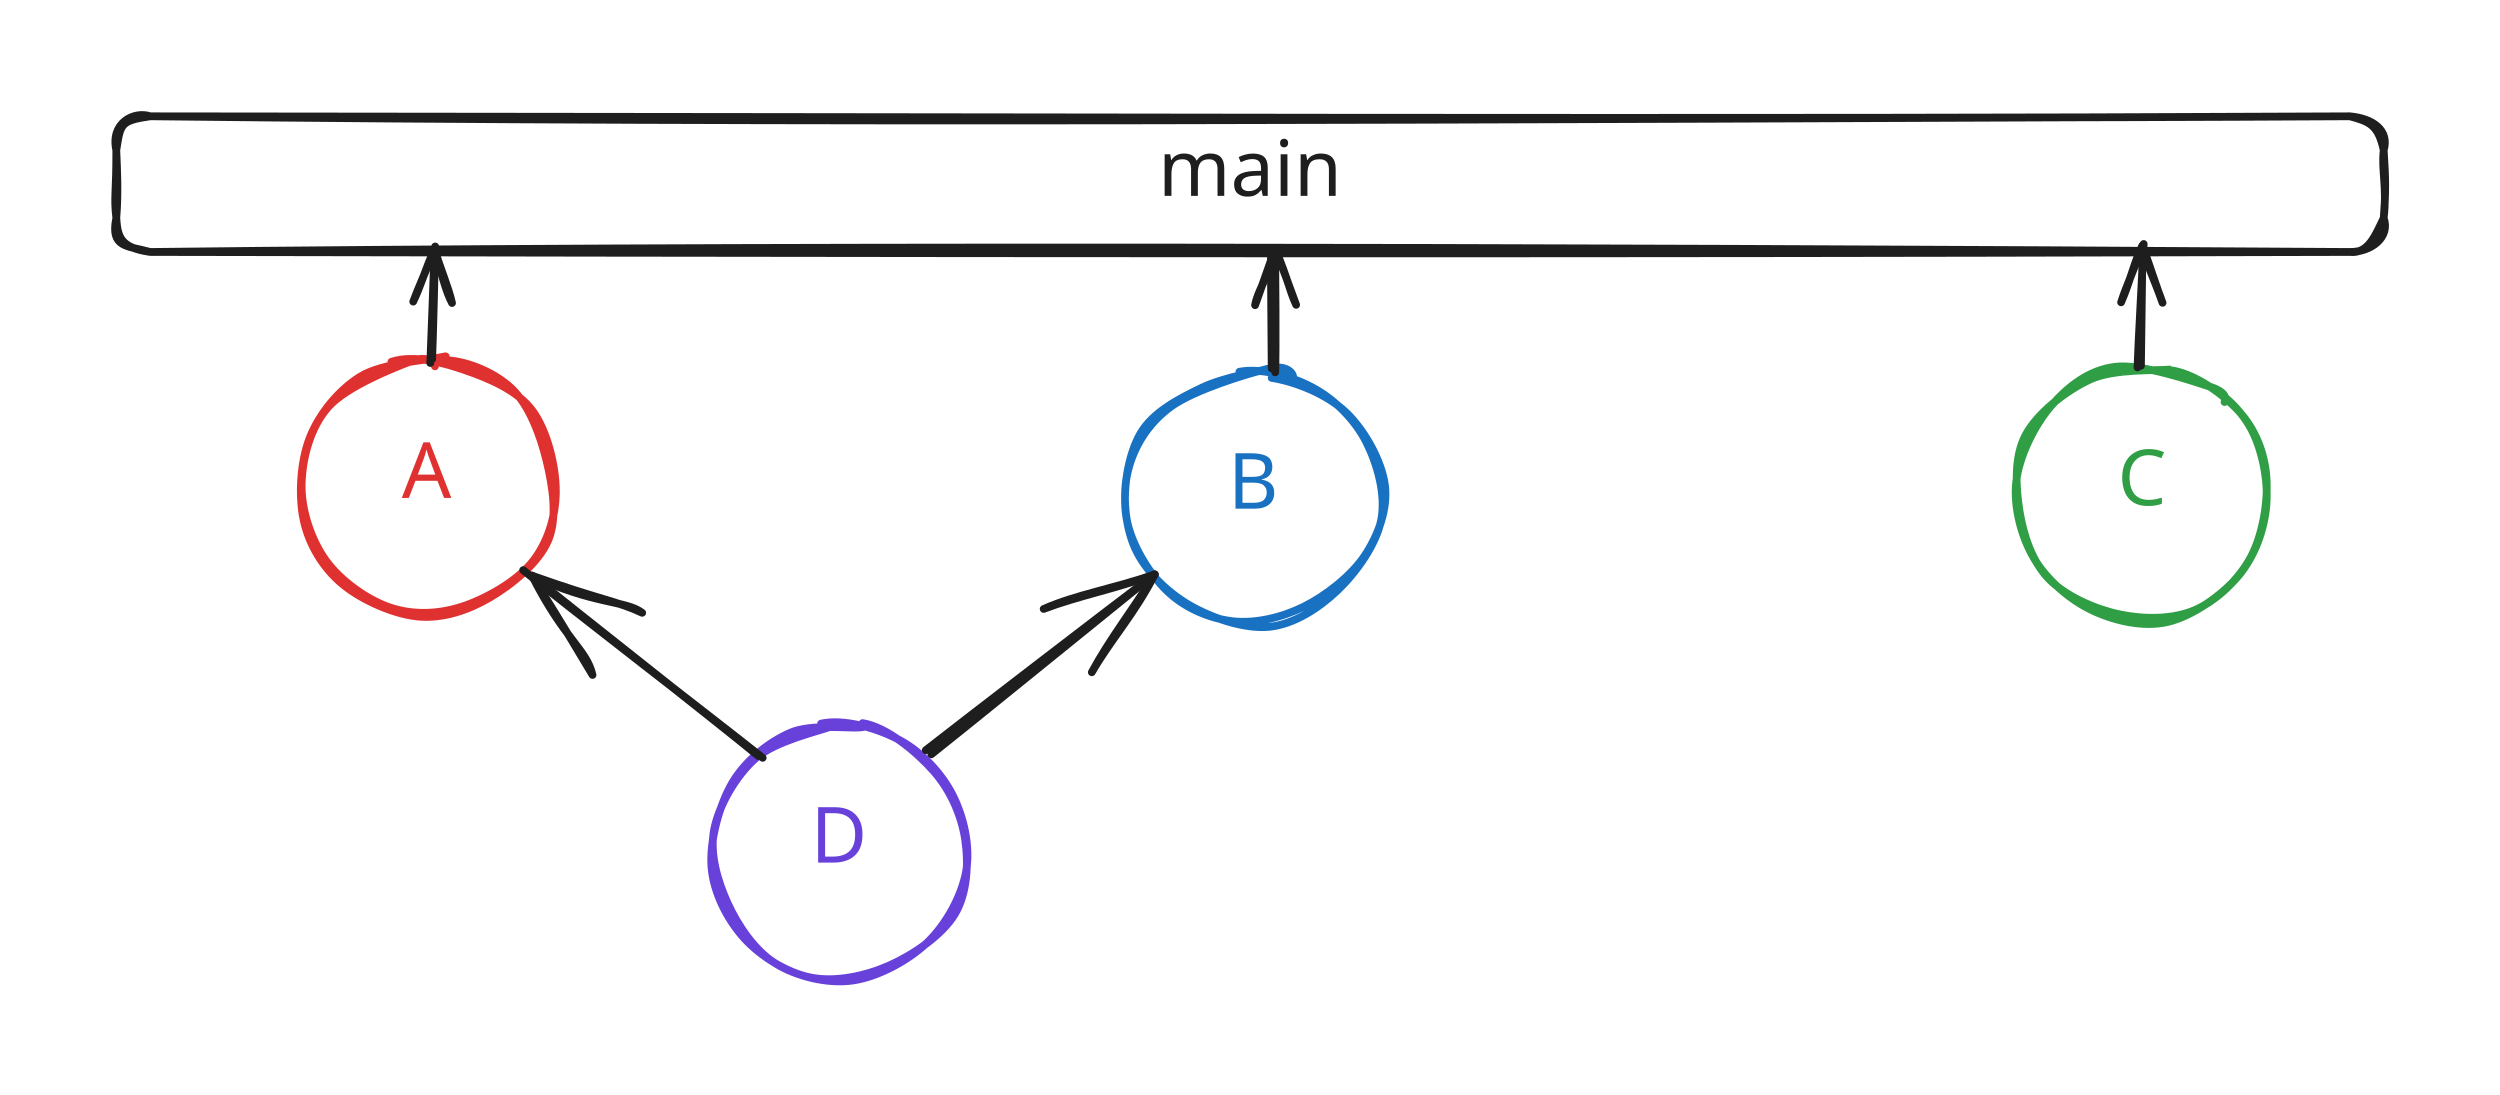
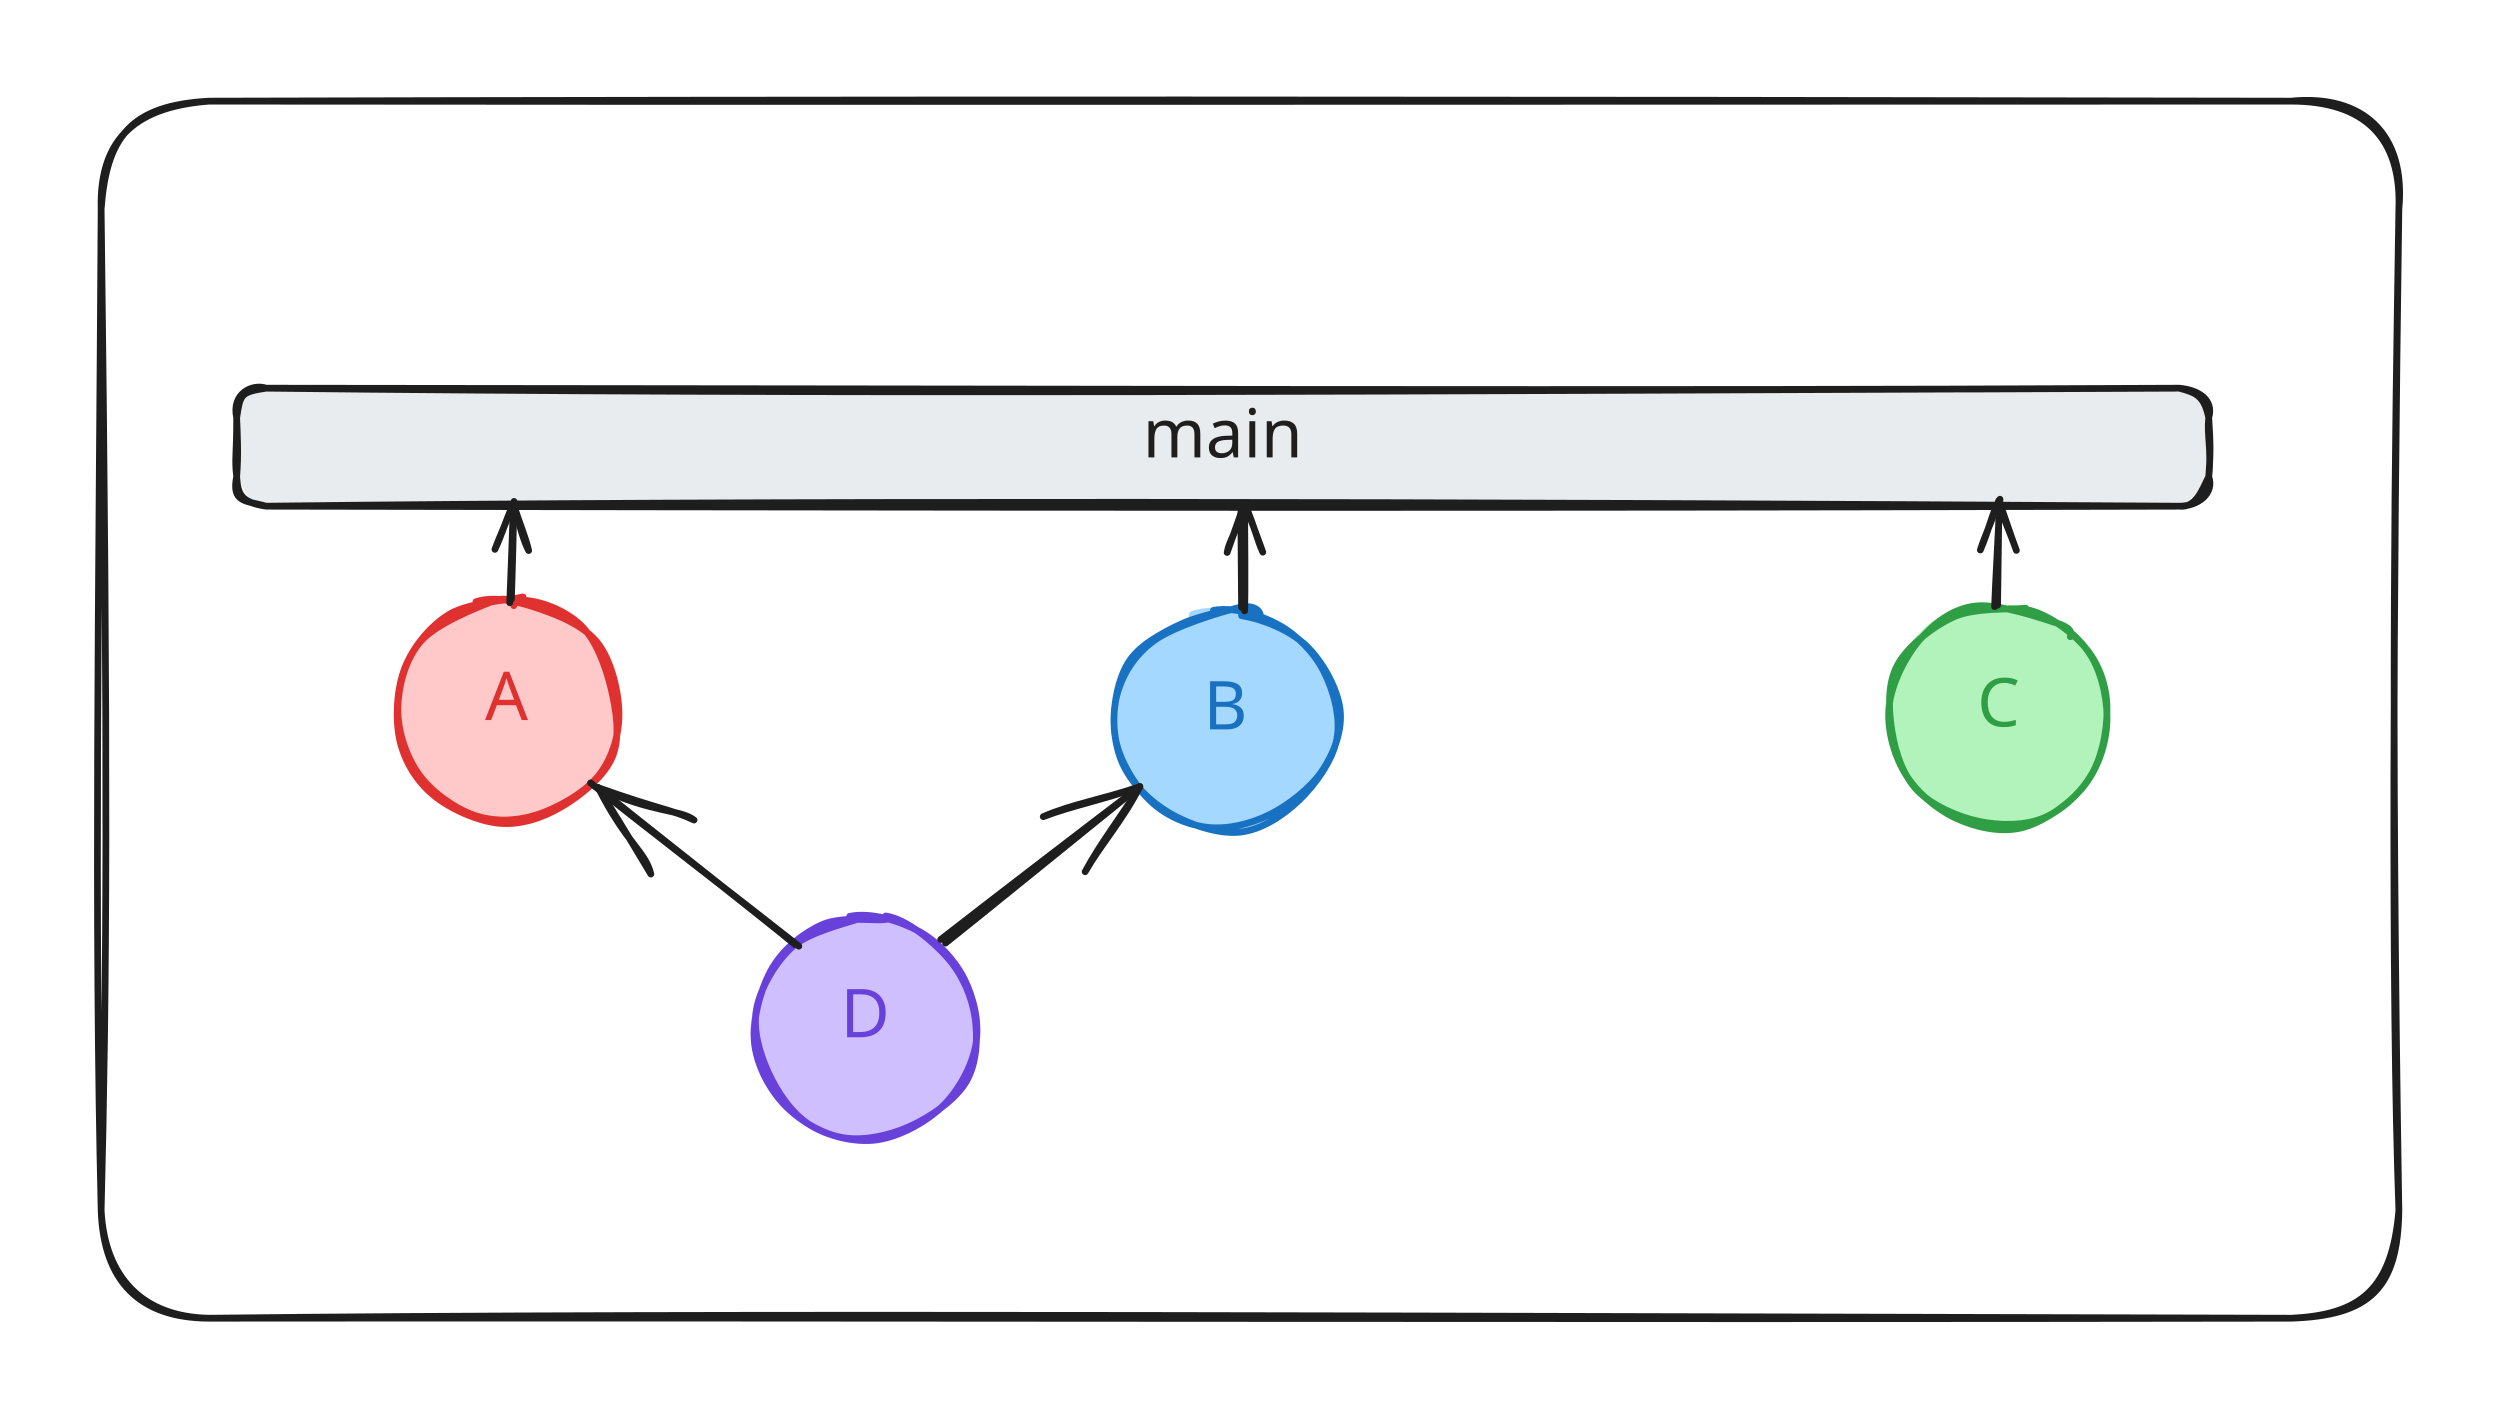
- <svg xmlns="http://www.w3.org/2000/svg" version="1.1" viewBox="0 0 644.898 282.387" width="1289.797" height="564.773">
+ <svg xmlns="http://www.w3.org/2000/svg" version="1.1" viewBox="0 0 741.477 420.969" width="741.477" height="420.969">
  
-   eyJ2ZXJzaW9uIjoiMSIsImVuY29kaW5nIjoiYnN0cmluZyIsImNvbXByZXNzZWQiOnRydWUsImVuY29kZWQiOiJ4nOVaWXPaSFx1MDAxN333r3DxvcY9vS9580JcdTAwMWM7TrzgxON8NeWSkVxmXHUwMDFhhMRIwpiZyn+fK4HRwmIxXHUwMDA2XHUwMDA2Z3BcdTAwMTVG3ZK6+/Y959zb3X/t7O7W4mHPqb3frTlPTctz7dBcdTAwMWHU3iXlj05cdTAwMTi5gVx1MDAwZlU0vY6CfthM72zHcS96/8svVq+HWm58XHUwMDFmXHUwMDA0XHUwMDFk1FxmuqPHXHUwMDFjz+k6flx1MDAxY8GN/4fr3d2/0u9cXEOh04wtv+U56Vx1MDAwM2lV1lx1MDAxNmGiXFz6JfDTdomQhFDDOZ3c4UZH0F7s2FD9YHmRk9UkRTVpNS7Pf29cdTAwMWLPb4fnV3FLycvWXHUwMDFmWbNcdTAwMGau5zXioZd2K1xuYPRZXVx1MDAxNIdBx7lx7bj9bIJcXPm8p8Kg32r7TpRcZp9MSoOe1XTjYVKG8aR0ZIP3u1nJXHUwMDEzXFxJRZDWVFx1MDAxM5pcdTAwMTlcInlyj1xipJU2WOYqRp05XGa8IEw68z/iJH9Zd+6tZqdcdTAwMDV98u3JPXFo+VHPXG5hjrL7XHUwMDA242Fcbs2RNpozlbXRdtxWO4bK3MxETmpywrA2XHUwMDA2vuSkJmmtd2Kn0/9bZujQ6jonySN+3/Py1vLtsbWe3SRzXHUwMDE0Ni75kVxyJ7m/XnawvJNcdTAwMTVcdTAwMWMtdp6yMea84nFAr+1OcPh49tSQd/fk+PyMndYm9/1cdTAwMTj/yrrf79nWyMmIXCJSyMQ+iplJvef6nfLYvKDZyfxyJzeQKUBcdTAwMTT6mcOCnodcdTAwMDSKlVx1MDAwNqNzWVx1MDAxZFx0s8e81UhcdTAwMDCkI64o5qLskiM84PXjgVx1MDAxOaSIMVxuK8zygJxggk5hQnDFhSFGv1x1MDAxZVx1MDAxMoWKKd9fpXtmvVxu/Ljh/jlyskLpXHUwMDA3q+t6w8Jkpn5cdTAwMGIm7FquXyuU7ntuK/HgWlx1MDAxM3rrhFx1MDAwNeeOXdCZyVxyXde280rQhKbgdU54UoXAg9Btub7lXc/sXHSM2/n4PFNcdTAwMDTl5ureipykNinXXHUwMDBisel4ntuLZkpcdTAwMTXLmbhcdTAwMDRQZShcdTAwMTGUk8xcdF7Cp2lcdTAwMWNcXFxyXHUwMDAy6+LzUNrOufPwafC5w7ZcdTAwMWKfgFxmxJgwZWRyiYwowKVcZktcdTAwMDfQxMg/h6VcdTAwMTSIz1x1MDAxManpqlx0LonERjK+XHUwMDBlqaLrkiq787H/TT/s9cOnJ3P1qXly/O2c5qTq3ezXjlx1MDAxZT4+vun5JsL33fPbT/2n029RdFQvtvLcvlx1MDAxNYbBYDlcdDRUMZ3H2kYlUHEqmTRUVkbYbFNuN8K4QExcboNB6cHcXFxcdTAwMTdwJlx1MDAxNcI8icAk6KDUwqxccm+EIVx1MDAwMjJoXHUwMDA0gcnXs2A3rYNcdTAwMTRcIkNcdTAwMDLa/Fx1MDAxZtLB/TWJ4Fx1MDAwYtpQXHUwMDE2wf2NKaBRtFxc+oxPTak0grLMeC/h81dz1Xc+Plx1MDAwZc/OTq/Pblx1MDAxZczH+u9yb7vxaVx1MDAxOEVCllx1MDAxMjVcdTAwMGUxI1xmXiyMS41cIk26WVx1MDAwMSRYaFx1MDAwNpE0zezzXHUwMDE2XHUwMDE0UP3pRJeqTbgvXHUwMDBmXHUwMDBldXhcXP+1X1x1MDAxN1VcdTAwMTXw5PLhXHUwMDE0XHUwMDBmu/enNv5u6tZd48Kvu9VcdTAwMTRw4Xv1rYe/1NtDXHUwMDEzXHUwMDFmd3TrVvwhyP6HVSkrp1hcdTAwMTiex/A6lFXNQy5QJpVAm9WRO3uKtlx1MDAxYrlCJassXFxqzLnGOUykymqQJlRSXGax7WJlfS2QXHRHgoGyMqolYcmqT6VcdTAwMWOTMVx0vf4v5ZhcdTAwMDdr0tZcdTAwMTdUp6ytXHUwMDA3XHUwMDFi09Yk1JpcdTAwMDdR8G+cmJ9Xj36bXHUwMDE3Vpt9PTx8OL29/GI/3uHWN+9quzFKiCRIz0owNVx1MDAxNFO8MMWkXHUwMDBmxuF8s1xuy1x1MDAxODPS4DcmsFfM+3rRPGo3gvNzyU/PnpS8XHUwMDE5Vlx1MDAxNsJcdTAwMGbS+PXuTSQ68nvrxnmsf7e/rk5cYrmSMlx1MDAwZriNXG4hMZRD4oVV9VWc2bbccpRphVxmaFx1MDAxY1bg0lpIU8Ca1MhQyP3Ei1L4WsRcdTAwMTGKtDJcdTAwMDbSWcoxZTy3uLBAXG6BJlxyiKHJhSs/vVx1MDAxNlx1MDAxZa5JXHUwMDBiX9CIslx1MDAxNlx1MDAxZW5MXHUwMDBiOZkvhUQoQZSQ1aXQZ/S2f3pcdTAwMTl+XHUwMDBlOspptK9ue3J4u90g1VSg0lx1MDAxNkT6ICcohYqaL4RScWKbXHKnmtxIXHQxylx1MDAxYltsvbv7zm+uW2bQXHUwMDFixp+wx79cdTAwMDbXztFcdTAwMDZSzVxuSlxiM6/Wvt+o5u5naKqMXHUwMDE0S2y8zzbldmNMYMRccsOGUylcdTAwMDRcdTAwMTasXGI1iEVcdGGgTCRdbZVrXHUwMDAzXHUwMDFjXHUwMDExSEBGaLDmXFyl60jVdJAyhpnmK1xiPv+xXHUwMDBlcoh/XHUwMDE1W8JNX6eDR2vSwVx1MDAxN1x1MDAwNKKsg0er1cFcdTAwMTE7zICnmS+CilDMlzpcdTAwMTmzeG9oO1x1MDAwMcogUC3L3UhcdTAwMDY1XHUwMDFhQ2V9R1x1MDAwMSRGpaYnaORcbmFcdTAwMDFpXHUwMDAymVx1MDAwMUuK4U8y/G/lhIvQXG5cXCZV3nerojWKrTA+cH3b9VvlR1x1MDAxY9/OanJdXHUwMDFln1x1MDAwYquyo5FcIr/ZT/qPXHUwMDEx5kRTyoXGkI4xSFByd7WsXjKcKSt4Vlx1MDAxNFx1MDAxZlx1MDAwNt2uXHUwMDFiw4AvXHUwMDAy14/LvUxHsJ8gre1YU1aHMeTrypDsJW8sxlx1MDAxOdmv3cxr04vJ79/ezbx7b8qx0tKcT2Vv2Mn/X5o/lCxcdTAwMTdOzlx1MDAxM1x1MDAxMUw002RcdP5YXHUwMDFj7mwnf2iKsJRcdTAwMWOXd2xcdTAwMTL+UFxcYrMojn710TqBTKmJjEBcdTAwMDRiipTaXHUwMDFmXHUwMDEziFJcbvJbwlaQ366cQJaNSudcdTAwMTHIPJpYLMQ5mtjDiDBDKVFMUEOTVf1pmkBSSsLB0ynYXHUwMDEzuGRq7JWoa/GCcZG6qFx1MDAxNoZcdTAwMWIjmWZSSarZrE5RJXVyzE1QalxmVW+azKadPPns5fx7VWTG5i/bXHSujNZ4iVx1MDAxNYGzuzt8NjijJ1x1MDAwM/+S3dpcdTAwMWbupWXut5vMlGBcYpdijuE4XHUwMDE2UZxcdTAwMTZOaayayjAqkWiWl1x1MDAxOESBr2atXHRoypNFxH9rRWAhjUmWO8iwjjio+LI3XHUwMDA06PJUJ5+93CyvXG7OfO5BXHUwMDEyITFMXHUwMDBmkHZlNC/enN9KNFx1MDAxYlx1MDAwNVx1MDAwMjZ9jkSQtaY0WVx1MDAxZrIz/lx1MDAxOFx1MDAxOVx1MDAxME+pZ0RcIoJxbTAmK9h1XjmElz0ysWwksoTqXHUwMDEzXHUwMDEwc8j5XHUwMDE4iD6kWFxuV0lYflx1MDAxMrIosETOlTYh+kpTcFCVOcGLNLFw63IraYJcdTAwMTDDXHUwMDEwN0V1XHUwMDFm74grI9ep+Vx1MDAwNGEtZmcvjCA6deBtzFx1MDAxOYZcdTAwMTBM4WsrOWPJ3eVlOWPxdloxe8FSXHUwMDE5zjDmXHRviFxcOPLTk8aUYyWfvZxPzSOPnfEra1av14hhbidTXHUwMDAxPuba49XkbFxctUfXXHUwMDE5XHUwMDFjLHb7nbF9XHUwMDEz9Dup0/3Y+fE3YHj2XHUwMDAwIn0=
+   eyJ2ZXJzaW9uIjoiMSIsImVuY29kaW5nIjoiYnN0cmluZyIsImNvbXByZXNzZWQiOnRydWUsImVuY29kZWQiOiJ4nOVb2XLiRlx1MDAxNH33V7jI67jT+zJvXvA+431cdTAwMWNPKuVcdTAwMTJIgIKQiFx1MDAxMMYkNf+eK1x1MDAxOSMhhCxnwIMzUIWhXHUwMDE39XbPOfd2t//Z2NysReO+U/u4WXNcdTAwMWWblufaoTWqfYjTXHUwMDFmnHDgXHUwMDA2PmTR5PcgXHUwMDE4hs2kZCeK+oOPv/5q9fuo7UaNIOiiZtB7quZ4Ts/xo1x1MDAwMVx1MDAxNPxcdTAwMWR+b27+k3xmXHUwMDFhXG6dZmT5bc9JKiRZaVuEqnzq58BP2iWKSUFcdTAwMTWmfFrCXHUwMDFk7EF7kWNDdsvyXHUwMDA2TppcdTAwMTMn1T73LslOcLDrXHUwMDFjO4fYk/ujm448SZttuZ53XHUwMDE1jb2kW4NcdTAwMDBGn+ZccqIw6Dq3rlx1MDAxZHWepyCTvqhWXHUwMDE4XGbbXHUwMDFk31x1MDAxOcTDJ9PUoG813WhcdTAwMWOnYTxNfZqDj5tpyiP8kowgaVxix5KKaUZcXHWLYIIwNkqKbNZTf3ZcdTAwMDMvXGLj/vxCnPid9qhhNbtt6JZvT8tEoeVcdTAwMGb6Vlxiy5SWXHUwMDFiTUYqNUE810bHcdudXGIymcTISK0yzTvJ5Fx1MDAxM0lcYmNS63QwcaP9IzsxhD/SKVx1MDAwZq2ec1x1MDAxNFfxh56XnTffnszbs8GkJsMmKd/SUcXl61x1MDAxOVNLW1x1MDAxOPZt68lcIoiimFx1MDAwYs1cdHRMTvM91+/mm/eCZjc1oo1MW6+0XqZcdTAwMTdar8Ewq5i+wnqldXVx9mfHeH4nPLuM2kpetP9ac+tVXHUwMDA0aU01mTNegbTSXHUwMDA2f6fp/uJcdTAwMTin6bTmzVx1MDAxNpZcdTAwMTlpozlTRWY7b69cZmtj4EP+IHud1klrZ4wsclx1MDAxZVNoZiziYUSv7W6w+3D6eCXvXHUwMDFi5ODslFx1MDAxZNem5b5Nvi1cdTAwMDaDMkpcdTAwMTnGllx1MDAwNYaZfmZxgFx1MDAxN8FcdTAwMDB6gFx0IYJWRkHxmNdcdTAwMWFcdTAwMDWGc+DQhHxyJjkh8qVgoZTGmUGKXHUwMDE4o7DCjFx1MDAxNFE5ncOE4IpcdTAwMGJDjP5+SMxkvIKrlVx1MDAwMekz5Fx1MDAxNeaZ9irwoyv373gxKJ5J3bd6rjeeWczEbmFcbnuW69dmUrc9t1x1MDAxZFtwrVx0vXXCXHUwMDE5445cXPCQplx1MDAwNXqubWdVoFx0TcHjnPCoXG55XHUwMDA3odt2fcu7LuxcdIzbOXxeKYIya9WwXHUwMDA2TpxcdTAwMWKn61JsOp7n9lx1MDAwN4UyxTjJpz7jk4G5cpaZwZfgaa52LkeBdf5pLG3nzGmdjD512XrDXHUwMDEzgIFcdTAwMThcdTAwMTMmXHUwMDBmTC6RXHUwMDExM2jJo9JcdTAwMDEwMVKuUK1W0zRNgWMlXHUwMDEwX6BP81lTSFx1MDAxMomNZKnPsESVoqtSKbt7OPyiW1vD8PHRXFyeNI9cdTAwMGW+nNGMSn0ofuxT5YOD275vXHUwMDA2uNE7uztcdTAwMTk+XHUwMDFlf1x1MDAxOVxm9uqzrTy3b4VhMHqd+mmQXHUwMDFls2r1M4vAZVx1MDAwMFhSYl1cdTAwMTlcXMUzud7g4lx1MDAwMkGcZjCX1FDF9VxmxKRCmMe+XHUwMDE3XHUwMDA0XHUwMDExWurMWvxcdTAwMDeolVxuIGGIgFx1MDAwMFx1MDAxYUGIXCK6XGJ181xuSMEnJKDKP5FcdTAwMDJur0j+XpCFvPxtv5n2XHUwMDE5xfOpz/DkXHUwMDEwXHUwMDBlKIGrXHUwMDA3aL+Zy6Fz+DA+PT2+Pr1tmcP6n3JrveFcdFx1MDAxNIREfmuBg7NI6Vx1MDAwYvtcbkaRJi2XPkvYulVcdTAwMTCc/Vx1MDAxN+kjWGhcdTAwMDbuM03n5j1on/rbXHUwMDE5XFyoXHUwMDBl4b7c2dXhQf23YV1U1b6ji9YxXHUwMDFl91x1MDAxYcc2/mrq1v3VuV93q2lf6XP1nYc/1ztjXHUwMDEzXHUwMDFkdHX7TvwlyPb+8jRVMC6y8F2Fpi7cV6FxXHUwMDEwT8FPqoza4iVab9Rcblx1MDAxNW+rcKkx51x1MDAxYWcwkYiqQZpQSTF4tOWiWlx1MDAwMcTlosqRYCCqjGpJWLzNUymwZExCr3+mwHJnRbL6guLkZXXnzWRcdTAwMTW8LJZPTjfuXHUwMDA1XHUwMDE2RDBVXHUwMDFko81zq8Nudndbx3dcdTAwMTef7Yd73P7iXa43Rlx0kVx1MDAwNOmisFJDMsWlgSVtXHUwMDE5h/NydW3QXHUwMDE2bTSWo66MMUBcdTAwMDR+Z+J6ybyb8+Ze5yo4O5P8+PRRydtxZVx1MDAxMdyXxq/3blx1MDAwN6Irv7ZvnYf6V/tmaVwiaFx1MDAxOFx1MDAxNjxcdTAwMGK2N1x1MDAxNUFCOGaCYl1936Z4LtdcdTAwMWNhWiFwN1xmVmDSWkgzgzOpkaFcdTAwMTDyiVx1MDAxN2WwXHUwMDAy2splkFwiXHJLXHUwMDBlUSzlmDKeOfUpkUGgSFx1MDAwM0JozFx1MDAxMs7I3otcdTAwMGXurkhcdTAwMDdf0Ie8XHUwMDBl7r6ZXHUwMDBlcrJQXHUwMDA2XHUwMDE1x4RcdTAwMTPFq8eXPqN3w+OL8FPQVc5V5/KuL8d3641RTVx1MDAwNcpcdTAwMWQ5JFx1MDAxNTlBXHRS1GJccpSKXHUwMDEz25RroI1cdTAwMWKtpUWY3EiJMX5nu6v391/57XXbjPrj6Fx1MDAwNHv8Jrh29t4gwqwgglx1MDAxYeKU1YvgwrNFwjljlHJefYO1eDLXXHUwMDFiYVx1MDAwMiNcdTAwMGXuhuFUXG5wrNks0MBcdCWEgSyRZIdVflx1MDAwZtzKRVAgXHUwMDAxoaDBmnOVbFx1MDAxZVVcdTAwMTNBylx1MDAxOGaaL8HzfC9cIri3XCJcdTAwMTF8QVx1MDAxZfJcIri3XFxcdTAwMTF84odcdTAwMDKAXHUwMDFhmk9M78BcYlx1MDAwNr6ZMdVP/8uPg9ZcdTAwMTOgXGa81LzYPYmgRlx1MDAxM6is8P5cdTAwMTZGuaanaORcbmGB1czlnGdYUlxmb8nwj1xuXGJXgtZBZIXRjuvbrt/OV3F8O83JdHlyf7HKKUaC/OYw7j9GmFx1MDAxM1xy2iM0NpQziE4ypdpWP1x1MDAxZc7cLHjWINpccno9N4JcdTAwMDGfXHUwMDA3rlx1MDAxZuV7mYxgO0Zax7HmZlx1MDAxZMaQzctDslx1MDAxZj9x1tNIv22mVpv8mH7/40Nh6a05w0pSMzaVPmEj+/fV/KFcdTAwMTbfXHUwMDAwXHUwMDA15lBcdTAwMDZjU30jqdzhWU/+0Fx1MDAxNGEp52+AxvyhuMSmzIv+Xv5cdTAwMTBcdTAwMDKZXFxcdTAwMTMpgVxixFx1MDAxNMm1PyFcdTAwMTClXHUwMDE0XHUwMDA0t4St5Fx1MDAwMuiaXHUwMDEwyFwimihcdTAwMTfiXGZNbGFEmKGUKCaoofF2/jxNICklgVhRU5hP4JK5sVeirvKd4lnqolpcdTAwMThujGSaSSWpZkWdokrq+FKboDSG4bsms3kjj19bXHUwMDE5+15cdTAwMTaZlVxcXGJcdTAwMDZcdTAwMWKQyrzmKuTp/T0+XHUwMDFkndKjkX/B7uz9hrRMY73JTFx0hnDO51x1MDAxOE98XHUwMDExxenMzYxlU1x1MDAxOUY5XHUwMDEyTeNcdTAwMTKDKPBV0a6ApjzeQfxRe1x1MDAwMj/WXHUwMDBmmn3YO1x1MDAwMnR+qePXVmaVl1x1MDAwNWe++JBcdTAwMGLH4sfIK65Ollx1MDAxZsuvJZyNXHUwMDAyXHUwMDA1m789XCLISmOatFx1MDAwZumVfoxcZqhn4f+iXGLGNXiJZFx0581ri+ElyD5cdTAwMDE1h6CPgepzjlx1MDAxNa5cdTAwMTKx/E/YYoYmMqa0etVXQFNcdTAwMWNzVl30y88t15IlXGIxXGZxM6vuk6Nwlfv/sSVTXHUwMDA1QViL4uiFXHUwMDExROduuU0ow1x1MDAxMIIpfPyMlFF+ljZcdTAwMWK9YPBYOcOYx7QhmKKZYv9vzpgzrPi1lbGpRdyxMXlkzer3r1wiWNvpUoCNufZkNzlcdTAwMWRX7cF1RjvlZr8xmd9cdTAwMTj9TmJ03za+/Vx1MDAwYnsqlVxcIn0=
  <defs>
    <style class="style-fonts">
      @font-face {
        font-family: "Virgil";
        src: url("https://unpkg.com/@excalidraw/excalidraw@undefined/dist/excalidraw-assets/Virgil.woff2");
      }
      @font-face {
        font-family: "Cascadia";
        src: url("https://unpkg.com/@excalidraw/excalidraw@undefined/dist/excalidraw-assets/Cascadia.woff2");
      }
      @font-face {
        font-family: "Assistant";
        src: url("https://unpkg.com/@excalidraw/excalidraw@undefined/dist/excalidraw-assets/Assistant-Regular.woff2");
      }
    </style>
  </defs>
-   <rect x="0" y="0" width="644.898" height="282.387" fill="transparent" />
-   <g stroke-linecap="round" transform="translate(30 30) rotate(0 292.4492 17.5)">
+   <rect x="0" y="0" width="741.477" height="420.969" fill="transparent" />
+   <g stroke-linecap="round" transform="translate(30 30) rotate(0 340.7383 180.4844)">
+     <path d="M32 0 C220.28 -0.51, 409.69 -0.45, 649.48 0 M32 0 C179.81 0.14, 328.23 0.11, 649.48 0 M649.48 0 C671.26 -0.01, 682.32 10.82, 681.48 32 M649.48 0 C670.78 -2.13, 683.64 9.74, 681.48 32 M681.48 32 C680.38 104.25, 678.98 173.9, 681.48 328.97 M681.48 32 C679.85 148.49, 679.18 264.82, 681.48 328.97 M681.48 328.97 C679.53 352.28, 670.25 360.04, 649.48 360.97 M681.48 328.97 C681.22 352.05, 672.94 360.23, 649.48 360.97 M649.48 360.97 C415.33 360.49, 180.22 359.25, 32 360.97 M649.48 360.97 C435.35 361.37, 220.66 360.76, 32 360.97 M32 360.97 C12.29 360.62, 1.03 348.86, 0 328.97 M32 360.97 C11.27 360.92, 0.7 349.9, 0 328.97 M0 328.97 C-2.07 240.67, -0.72 152.24, 0 32 M0 328.97 C1.66 263.14, 2.1 197.64, 0 32 M0 32 C-0.62 10.11, 11.48 1.59, 32 0 M0 32 C1.58 10.6, 8.69 1.27, 32 0" stroke="#1e1e1e" stroke-width="2" fill="none" />
+   </g>
+   <g stroke-linecap="round" transform="translate(70.19141 115.1309) rotate(0 292.4492 17.5)">
+     <path d="M8.75 0 C147.69 0.49, 286.32 1.7, 576.15 0 C581.83 2.24, 584.27 4.94, 584.9 8.75 C582.45 10.08, 585.46 17.09, 584.9 26.25 C581.56 31.04, 579.41 33.4, 576.15 35 C412.31 35.47, 245.36 36.39, 8.75 35 C4.67 36.9, 2.42 29.81, 0 26.25 C0.28 23.13, 0.14 16.91, 0 8.75 C1.22 0.29, 3.78 -2.05, 8.75 0" stroke="none" stroke-width="0" fill="#e9ecef" />
    <path d="M8.75 0 C174.73 1.91, 341.32 0.88, 576.15 0 M8.75 0 C217.35 0.14, 426.45 0.84, 576.15 0 M576.15 0 C581.26 1.36, 583.52 2.27, 584.9 8.75 M576.15 0 C581.99 0.52, 586.43 3.52, 584.9 8.75 M584.9 8.75 C585.42 16.42, 585.41 19.91, 584.9 26.25 M584.9 8.75 C584.3 13.9, 585.81 18.33, 584.9 26.25 M584.9 26.25 C586.66 31.26, 581.63 35.03, 576.15 35 M584.9 26.25 C582.76 30.67, 580.95 35.53, 576.15 35 M576.15 35 C363.51 33.64, 150.46 33.3, 8.75 35 M576.15 35 C457.51 35.3, 338.86 35.65, 8.75 35 M8.75 35 C2.75 33.33, -1.57 33.99, 0 26.25 M8.75 35 C1.01 33.91, 0.34 31.12, 0 26.25 M0 26.25 C-0.65 20.74, 0.04 19.64, 0 8.75 M0 26.25 C0.54 19.82, 0.21 13.72, 0 8.75 M0 8.75 C-1.57 1.56, 4.69 -1.39, 8.75 0 M0 8.75 C1.08 1.89, 1.05 1.15, 8.75 0" stroke="#1e1e1e" stroke-width="2" fill="none" />
  </g>
-   <g transform="translate(302.5892 35) rotate(0 19.85999 12.5)">
+   <g transform="translate(342.7806 120.1309) rotate(0 19.85999 12.5)">
    <text x="19.86" y="0" font-family="Virgil, Segoe UI Emoji" font-size="20px" fill="#1e1e1e" text-anchor="middle" style="white-space: pre;" direction="ltr" dominant-baseline="text-before-edge">main</text>
  </g>
-   <g stroke-linecap="round" transform="translate(77.45312 92.83203) rotate(0 32.74219 32.74219)">
+   <g stroke-linecap="round" transform="translate(117.6445 177.9629) rotate(0 32.74219 32.74219)">
+     <path d="M36.05 0.17 C42.16 0.06, 49.95 3.16, 54.57 7.48 C59.19 11.81, 62.21 19.69, 63.75 26.1 C65.28 32.51, 66.15 40.19, 63.78 45.95 C61.42 51.72, 55.31 57.57, 49.57 60.68 C43.84 63.78, 35.67 65.21, 29.37 64.6 C23.07 64, 16.37 61.31, 11.77 57.05 C7.17 52.79, 3.23 45.19, 1.77 39.04 C0.3 32.89, 0.76 25.98, 2.99 20.16 C5.22 14.34, 9.56 7.47, 15.13 4.11 C20.71 0.75, 32.61 0.61, 36.42 -0.02 C40.23 -0.66, 37.87 -0.21, 38 0.31 M38.06 -0.21 C44.15 0.36, 51.14 3.87, 55.78 8.52 C60.42 13.16, 64.67 20.93, 65.88 27.66 C67.09 34.39, 66.34 42.95, 63.04 48.91 C59.75 54.87, 52.17 60.56, 46.11 63.42 C40.05 66.28, 32.85 67.31, 26.69 66.08 C20.53 64.86, 13.63 60.65, 9.13 56.06 C4.63 51.47, 0.53 44.75, -0.32 38.56 C-1.17 32.37, 1.13 24.62, 4.01 18.91 C6.88 13.21, 11.26 7.58, 16.93 4.31 C22.61 1.05, 34.56 -0.37, 38.05 -0.68 C41.55 -1, 37.8 1.9, 37.91 2.44" stroke="none" stroke-width="0" fill="#ffc9c9" />
    <path d="M23.51 0.5 C29.22 -1.4, 36.66 0.64, 42.72 2.74 C48.78 4.84, 56.02 7.86, 59.89 13.09 C63.76 18.31, 65.98 27.53, 65.94 34.09 C65.89 40.64, 63.72 47.47, 59.61 52.42 C55.5 57.37, 47.4 61.9, 41.28 63.79 C35.16 65.68, 28.69 65.81, 22.89 63.78 C17.1 61.76, 10.29 56.89, 6.53 51.62 C2.78 46.35, 0.25 38.73, 0.36 32.15 C0.48 25.58, 2.52 17.46, 7.23 12.16 C11.93 6.86, 24.03 2.1, 28.61 0.35 C33.2 -1.4, 34.74 1.01, 34.74 1.67 M36.29 0.05 C42.3 -0.09, 49.98 3.05, 54.52 7.37 C59.06 11.69, 61.94 19.47, 63.52 25.98 C65.1 32.5, 66.43 40.58, 64 46.47 C61.56 52.36, 54.53 58.02, 48.93 61.31 C43.33 64.6, 36.77 66.81, 30.41 66.22 C24.05 65.63, 15.71 61.9, 10.8 57.78 C5.88 53.66, 2.31 47.78, 0.91 41.5 C-0.48 35.22, 0.01 26.3, 2.45 20.09 C4.88 13.89, 9.92 7.75, 15.51 4.29 C21.11 0.84, 32.6 0.08, 36.02 -0.64 C39.44 -1.36, 35.9 -0.53, 36.03 -0.03" stroke="#e03131" stroke-width="2" fill="none" />
  </g>
-   <g transform="translate(103.4831 112.922) rotate(0 6.559998 12.5)">
+   <g transform="translate(143.6745 198.0529) rotate(0 6.559998 12.5)">
    <text x="6.56" y="0" font-family="Virgil, Segoe UI Emoji" font-size="20px" fill="#e03131" text-anchor="middle" style="white-space: pre;" direction="ltr" dominant-baseline="text-before-edge">A</text>
  </g>
-   <g stroke-linecap="round" transform="translate(290.6797 95.60156) rotate(0 32.74219 32.74219)">
+   <g stroke-linecap="round" transform="translate(330.8711 180.7324) rotate(0 32.74219 32.74219)">
+     <path d="M33.72 0.79 C39.88 0.57, 47.65 3.06, 52.58 6.97 C57.51 10.89, 61.55 18.21, 63.31 24.27 C65.08 30.34, 65.15 37.6, 63.16 43.37 C61.17 49.14, 56.7 55.23, 51.37 58.87 C46.05 62.5, 37.73 65.35, 31.2 65.16 C24.66 64.98, 17.15 61.45, 12.16 57.76 C7.18 54.07, 2.92 48.96, 1.3 43.03 C-0.33 37.09, 0.21 28.38, 2.41 22.16 C4.61 15.93, 8.84 9.44, 14.49 5.68 C20.15 1.93, 32.47 0.28, 36.33 -0.39 C40.19 -1.06, 37.76 1.13, 37.66 1.66 M21.99 0.75 C27.6 -1.56, 36.56 -0.23, 42.82 1.88 C49.07 3.99, 55.61 8.16, 59.52 13.41 C63.44 18.66, 66.43 27.03, 66.32 33.4 C66.21 39.78, 62.82 46.46, 58.87 51.66 C54.92 56.86, 48.88 62.68, 42.64 64.6 C36.39 66.53, 27.63 65.17, 21.39 63.21 C15.16 61.24, 8.79 57.97, 5.22 52.81 C1.66 47.65, -0.19 38.85, 0.01 32.24 C0.22 25.64, 2.53 18.15, 6.43 13.18 C10.33 8.22, 20.91 4.15, 23.42 2.46 C25.92 0.76, 21.55 2.41, 21.46 3.03" stroke="none" stroke-width="0" fill="#a5d8ff" />
    <path d="M29.04 0.29 C34.84 -0.81, 42.87 1.57, 48.31 4.58 C53.76 7.58, 58.82 12.71, 61.71 18.34 C64.59 23.98, 66.85 31.99, 65.64 38.37 C64.42 44.75, 59.25 52, 54.43 56.62 C49.61 61.24, 43.11 65.47, 36.71 66.1 C30.3 66.73, 21.77 63.79, 16 60.41 C10.24 57.03, 4.74 51.61, 2.12 45.83 C-0.49 40.06, -1.22 31.83, 0.32 25.74 C1.86 19.65, 5.36 13.68, 11.37 9.31 C17.38 4.93, 31.13 0.79, 36.38 -0.49 C41.64 -1.78, 42.99 1.06, 42.91 1.61 M37.36 1.88 C43.52 2.85, 51.59 6.1, 56.46 10.7 C61.33 15.3, 65.76 23.33, 66.57 29.51 C67.39 35.68, 64.85 42.5, 61.36 47.73 C57.86 52.96, 51.31 58.08, 45.62 60.9 C39.93 63.72, 33.1 65.32, 27.22 64.64 C21.34 63.95, 14.88 61.24, 10.33 56.8 C5.77 52.36, 1.04 44.76, -0.1 37.99 C-1.24 31.23, 0.25 21.83, 3.5 16.22 C6.76 10.62, 13.57 7.18, 19.42 4.37 C25.27 1.57, 35.3 -0.12, 38.6 -0.63 C41.9 -1.13, 39.22 0.68, 39.21 1.33" stroke="#1971c2" stroke-width="2" fill="none" />
  </g>
-   <g transform="translate(315.9997 115.6915) rotate(0 7.269997 12.5)">
+   <g transform="translate(356.1911 200.8224) rotate(0 7.269997 12.5)">
    <text x="7.27" y="0" font-family="Virgil, Segoe UI Emoji" font-size="20px" fill="#1971c2" text-anchor="middle" style="white-space: pre;" direction="ltr" dominant-baseline="text-before-edge">B</text>
  </g>
-   <g stroke-linecap="round" transform="translate(519.9531 94.71094) rotate(0 32.74219 32.74219)">
+   <g stroke-linecap="round" transform="translate(560.1445 179.8418) rotate(0 32.74219 32.74219)">
+     <path d="M34.93 0.81 C41.1 0.49, 48.56 2.9, 53.39 6.62 C58.21 10.34, 62.36 16.9, 63.88 23.12 C65.41 29.34, 64.63 37.82, 62.55 43.95 C60.46 50.08, 56.44 56.43, 51.36 59.93 C46.28 63.42, 38.56 65.05, 32.09 64.91 C25.62 64.78, 17.6 63.13, 12.55 59.09 C7.5 55.06, 3.65 46.89, 1.81 40.7 C-0.04 34.51, -0.58 27.81, 1.47 21.94 C3.52 16.08, 8.4 9.05, 14.12 5.51 C19.84 1.96, 31.84 1.38, 35.79 0.68 C39.73 -0.01, 37.59 1.05, 37.77 1.35 M35.37 -0.46 C41.63 -0.34, 50.32 4.94, 54.97 9.23 C59.63 13.52, 62.09 19.54, 63.3 25.28 C64.52 31.02, 64.68 37.96, 62.25 43.68 C59.82 49.4, 53.96 56.14, 48.73 59.59 C43.5 63.04, 36.91 64.82, 30.88 64.36 C24.86 63.9, 17.56 60.69, 12.57 56.84 C7.57 52.98, 2.68 47.36, 0.91 41.22 C-0.86 35.08, -0.32 26.27, 1.96 19.99 C4.23 13.71, 9.06 6.65, 14.56 3.52 C20.06 0.4, 31.49 1.75, 34.96 1.22 C38.42 0.69, 35.27 0.08, 35.34 0.36" stroke="none" stroke-width="0" fill="#b2f2bb" />
    <path d="M46.21 3.22 C52 5.3, 57.36 10, 60.44 15.38 C63.52 20.75, 65.2 29.07, 64.69 35.49 C64.19 41.91, 61.68 48.85, 57.43 53.89 C53.19 58.93, 45.52 64.27, 39.22 65.74 C32.92 67.21, 25.38 65.43, 19.63 62.69 C13.88 59.94, 7.96 54.79, 4.71 49.27 C1.47 43.75, -0.58 36.08, 0.15 29.55 C0.88 23.01, 4.85 15, 9.1 10.06 C13.35 5.12, 18.82 0.73, 25.67 -0.1 C32.51 -0.94, 45.46 3.54, 50.16 5.05 C54.86 6.57, 54.22 8.51, 53.88 9 M39.41 0.72 C45.74 1.32, 53.25 6.68, 57.46 11.23 C61.67 15.78, 64.13 21.73, 64.67 28.01 C65.21 34.29, 63.79 43.15, 60.71 48.92 C57.64 54.7, 51.9 60.2, 46.22 62.66 C40.54 65.13, 32.93 65.08, 26.65 63.73 C20.37 62.39, 12.81 59.02, 8.53 54.59 C4.26 50.16, 2 43.33, 1.01 37.14 C0.02 30.95, -0.45 23.11, 2.6 17.44 C5.65 11.78, 13.14 5.94, 19.31 3.14 C25.47 0.33, 36.49 0.94, 39.59 0.63 C42.69 0.32, 38.07 0.7, 37.91 1.25" stroke="#2f9e44" stroke-width="2" fill="none" />
  </g>
-   <g transform="translate(546.1031 114.8009) rotate(0 6.439995 12.5)">
+   <g transform="translate(586.2945 199.9318) rotate(0 6.439995 12.5)">
    <text x="6.44" y="0" font-family="Virgil, Segoe UI Emoji" font-size="20px" fill="#2f9e44" text-anchor="middle" style="white-space: pre;" direction="ltr" dominant-baseline="text-before-edge">C</text>
  </g>
-   <g stroke-linecap="round" transform="translate(183.8203 186.9023) rotate(0 32.74219 32.74219)">
+   <g stroke-linecap="round" transform="translate(224.0117 272.0332) rotate(0 32.74219 32.74219)">
+     <path d="M18.28 2.96 C23.49 -0.24, 31.85 -0.68, 38.32 0.54 C44.79 1.76, 52.63 5.59, 57.12 10.29 C61.61 15, 64.35 22.63, 65.26 28.77 C66.17 34.91, 65.72 41.61, 62.59 47.12 C59.46 52.63, 52.55 58.74, 46.49 61.85 C40.44 64.95, 32.35 66.71, 26.27 65.74 C20.19 64.76, 14.29 60.84, 9.99 56.01 C5.69 51.18, 1.53 43.15, 0.47 36.76 C-0.59 30.37, -0.16 23.56, 3.64 17.66 C7.44 11.76, 18.98 4.15, 23.28 1.37 C27.58 -1.41, 29.29 0.41, 29.42 0.99 M20.99 1.1 C26.91 -1.49, 36.37 -0.71, 42.81 1.48 C49.25 3.67, 55.68 9.28, 59.64 14.24 C63.61 19.2, 66.4 25.22, 66.59 31.22 C66.79 37.22, 64.82 44.72, 60.81 50.24 C56.81 55.77, 48.79 62.23, 42.54 64.35 C36.29 66.47, 29.45 64.84, 23.32 62.99 C17.18 61.13, 9.86 58.02, 5.73 53.21 C1.61 48.39, -1.39 40.55, -1.44 34.11 C-1.5 27.68, 1.69 19.79, 5.42 14.58 C9.15 9.37, 17.9 4.77, 20.96 2.84 C24.02 0.91, 23.55 2.67, 23.75 3.01" stroke="none" stroke-width="0" fill="#d0bfff" />
    <path d="M28 -0.25 C34.12 -1.55, 42.68 0.99, 48.34 4.07 C53.99 7.14, 59.09 12.59, 61.93 18.19 C64.78 23.79, 66.51 31.36, 65.43 37.69 C64.36 44.01, 60.37 51.39, 55.49 56.12 C50.6 60.84, 42.66 65.12, 36.11 66.04 C29.57 66.96, 21.59 64.96, 16.22 61.63 C10.85 58.3, 6.53 51.84, 3.89 46.08 C1.26 40.31, -0.81 33.29, 0.4 27.06 C1.61 20.83, 6.07 13.13, 11.12 8.7 C16.18 4.27, 26.97 1.83, 30.73 0.47 C34.49 -0.88, 33.75 0.1, 33.68 0.59 M38.69 -0.37 C44.86 0.58, 52.61 7.01, 57.02 12.02 C61.43 17.03, 64.24 23.55, 65.15 29.7 C66.06 35.86, 65.74 43.53, 62.47 48.94 C59.2 54.36, 51.68 59.45, 45.51 62.18 C39.35 64.9, 31.71 66.49, 25.47 65.29 C19.22 64.1, 12.34 59.79, 8.05 55.02 C3.76 50.24, 0.2 43.32, -0.3 36.65 C-0.79 29.99, 1.71 20.77, 5.09 15.01 C8.48 9.26, 14.52 4.5, 20.02 2.12 C25.52 -0.26, 35.03 1.04, 38.09 0.75 C41.14 0.46, 38.32 -0.02, 38.34 0.39" stroke="#6741d9" stroke-width="2" fill="none" />
  </g>
-   <g transform="translate(208.6103 206.9923) rotate(0 7.799995 12.5)">
+   <g transform="translate(248.8017 292.1232) rotate(0 7.799995 12.5)">
    <text x="7.8" y="0" font-family="Virgil, Segoe UI Emoji" font-size="20px" fill="#6741d9" text-anchor="middle" style="white-space: pre;" direction="ltr" dominant-baseline="text-before-edge">D</text>
  </g>
  <g stroke-linecap="round">
-     <g transform="translate(196.0195 194.3516) rotate(0 -30.11719 -23.52539)">
+     <g transform="translate(236.2109 279.4824) rotate(0 -30.11719 -23.52539)">
      <path d="M0.72 1.14 C-9.29 -6.85, -51.09 -39.05, -61.06 -47.28 M-0.36 0.69 C-9.9 -7.18, -48.96 -37.83, -58.78 -45.86" stroke="#1e1e1e" stroke-width="2" fill="none" />
    </g>
-     <g transform="translate(196.0195 194.3516) rotate(0 -30.11719 -23.52539)">
+     <g transform="translate(236.2109 279.4824) rotate(0 -30.11719 -23.52539)">
      <path d="M-30.36 -36.27 C-34.6 -39.53, -42.96 -38.33, -58.78 -45.86 M-30.36 -36.27 C-36.64 -39.26, -41.31 -39.61, -58.78 -45.86" stroke="#1e1e1e" stroke-width="2" fill="none" />
    </g>
-     <g transform="translate(196.0195 194.3516) rotate(0 -30.11719 -23.52539)">
+     <g transform="translate(236.2109 279.4824) rotate(0 -30.11719 -23.52539)">
      <path d="M-43.17 -20.24 C-44.76 -27.01, -50.38 -29.24, -58.78 -45.86 M-43.17 -20.24 C-46.93 -26.48, -48.99 -30.09, -58.78 -45.86" stroke="#1e1e1e" stroke-width="2" fill="none" />
    </g>
  </g>
  <mask />
  <g stroke-linecap="round">
-     <g transform="translate(240.1836 194.625) rotate(0 27.98047 -22.68555)">
+     <g transform="translate(280.375 279.7559) rotate(0 27.98047 -22.68555)">
      <path d="M0.06 -0.04 C9.29 -7.33, 45.99 -37.18, 55.31 -44.68 M-1.37 -1.11 C8.26 -8.65, 48.25 -39.37, 57.68 -46.45" stroke="#1e1e1e" stroke-width="2" fill="none" />
    </g>
-     <g transform="translate(240.1836 194.625) rotate(0 27.98047 -22.68555)">
+     <g transform="translate(280.375 279.7559) rotate(0 27.98047 -22.68555)">
      <path d="M41.46 -21.21 C46.39 -29.75, 52.4 -36.12, 57.68 -46.45 M41.46 -21.21 C46.07 -29.78, 51.78 -36.92, 57.68 -46.45" stroke="#1e1e1e" stroke-width="2" fill="none" />
    </g>
-     <g transform="translate(240.1836 194.625) rotate(0 27.98047 -22.68555)">
+     <g transform="translate(280.375 279.7559) rotate(0 27.98047 -22.68555)">
      <path d="M29.04 -37.54 C37.5 -41.27, 47.18 -42.8, 57.68 -46.45 M29.04 -37.54 C37.79 -40.89, 47.56 -42.71, 57.68 -46.45" stroke="#1e1e1e" stroke-width="2" fill="none" />
    </g>
  </g>
  <mask />
  <g stroke-linecap="round">
-     <g transform="translate(111.125 92.95312) rotate(0 0.3203125 -14.63867)">
+     <g transform="translate(151.3164 178.084) rotate(0 0.3203125 -14.63867)">
      <path d="M0.35 -0.33 C0.57 -5.18, 1.03 -24.54, 1.14 -29.37 M-0.13 0.69 C0.08 -4.06, 0.8 -23.82, 0.97 -28.72" stroke="#1e1e1e" stroke-width="2" fill="none" />
    </g>
-     <g transform="translate(111.125 92.95312) rotate(0 0.3203125 -14.63867)">
+     <g transform="translate(151.3164 178.084) rotate(0 0.3203125 -14.63867)">
      <path d="M5.48 -14.79 C3.87 -17.84, 2.97 -21.7, 0.97 -28.72 M5.48 -14.79 C4.54 -18.99, 2.65 -23.05, 0.97 -28.72" stroke="#1e1e1e" stroke-width="2" fill="none" />
    </g>
-     <g transform="translate(111.125 92.95312) rotate(0 0.3203125 -14.63867)">
+     <g transform="translate(151.3164 178.084) rotate(0 0.3203125 -14.63867)">
      <path d="M-4.53 -15.15 C-3.46 -18.13, -1.68 -21.9, 0.97 -28.72 M-4.53 -15.15 C-2.55 -19.29, -1.5 -23.24, 0.97 -28.72" stroke="#1e1e1e" stroke-width="2" fill="none" />
    </g>
  </g>
  <mask />
  <g stroke-linecap="round">
-     <g transform="translate(328.2422 95.39453) rotate(0 0 -15.49023)">
+     <g transform="translate(368.4336 180.5254) rotate(0 0 -15.49023)">
      <path d="M-0.2 -0.36 C-0.19 -5.47, -0.47 -25.45, -0.36 -30.53 M0.71 0.65 C0.92 -4.62, 0.75 -26.13, 0.7 -31.27" stroke="#1e1e1e" stroke-width="2" fill="none" />
    </g>
-     <g transform="translate(328.2422 95.39453) rotate(0 0 -15.49023)">
+     <g transform="translate(368.4336 180.5254) rotate(0 0 -15.49023)">
      <path d="M6.11 -16.76 C4.33 -20.63, 4.21 -22.83, 0.7 -31.27 M6.11 -16.76 C4.37 -21.57, 2.67 -26.16, 0.7 -31.27" stroke="#1e1e1e" stroke-width="2" fill="none" />
    </g>
-     <g transform="translate(328.2422 95.39453) rotate(0 0 -15.49023)">
+     <g transform="translate(368.4336 180.5254) rotate(0 0 -15.49023)">
      <path d="M-4.48 -16.67 C-3.8 -20.55, -1.47 -22.77, 0.7 -31.27 M-4.48 -16.67 C-2.79 -21.55, -1.06 -26.17, 0.7 -31.27" stroke="#1e1e1e" stroke-width="2" fill="none" />
    </g>
  </g>
  <mask />
  <g stroke-linecap="round">
-     <g transform="translate(551.6094 94.67578) rotate(0 0.5429688 -15.61133)">
+     <g transform="translate(591.8008 179.8066) rotate(0 0.5429688 -15.61133)">
      <path d="M-0.22 0.11 C-0.08 -5.15, 1.13 -26.5, 1.37 -31.74 M0.67 -0.32 C0.72 -5.51, 1.03 -26.22, 1.08 -31.3" stroke="#1e1e1e" stroke-width="2" fill="none" />
    </g>
-     <g transform="translate(551.6094 94.67578) rotate(0 0.5429688 -15.61133)">
+     <g transform="translate(591.8008 179.8066) rotate(0 0.5429688 -15.61133)">
      <path d="M6.24 -16.56 C4.36 -22.04, 1.42 -28.12, 1.08 -31.3 M6.24 -16.56 C4.63 -20.82, 3.48 -24.53, 1.08 -31.3" stroke="#1e1e1e" stroke-width="2" fill="none" />
    </g>
-     <g transform="translate(551.6094 94.67578) rotate(0 0.5429688 -15.61133)">
+     <g transform="translate(591.8008 179.8066) rotate(0 0.5429688 -15.61133)">
      <path d="M-4.45 -16.69 C-2.07 -22.1, -0.76 -28.13, 1.08 -31.3 M-4.45 -16.69 C-3.09 -20.96, -1.29 -24.63, 1.08 -31.3" stroke="#1e1e1e" stroke-width="2" fill="none" />
    </g>
  </g>
  <mask />
</svg>
